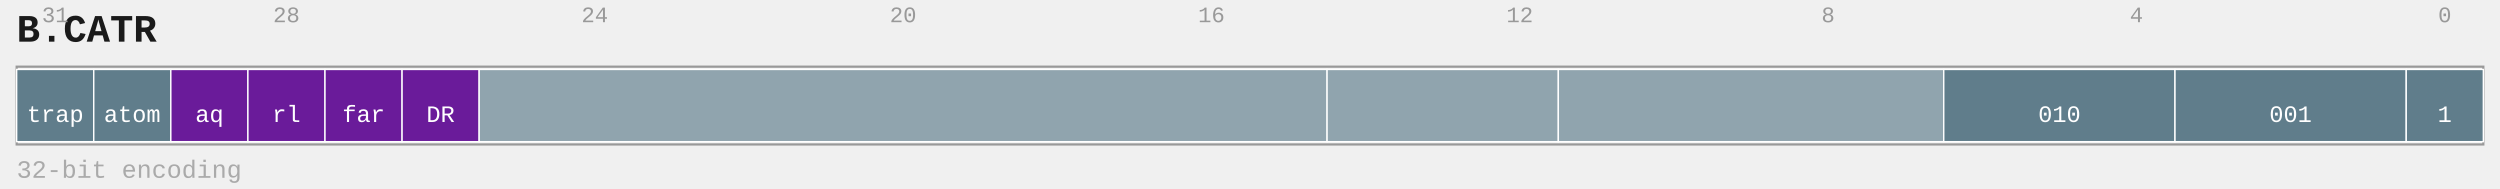
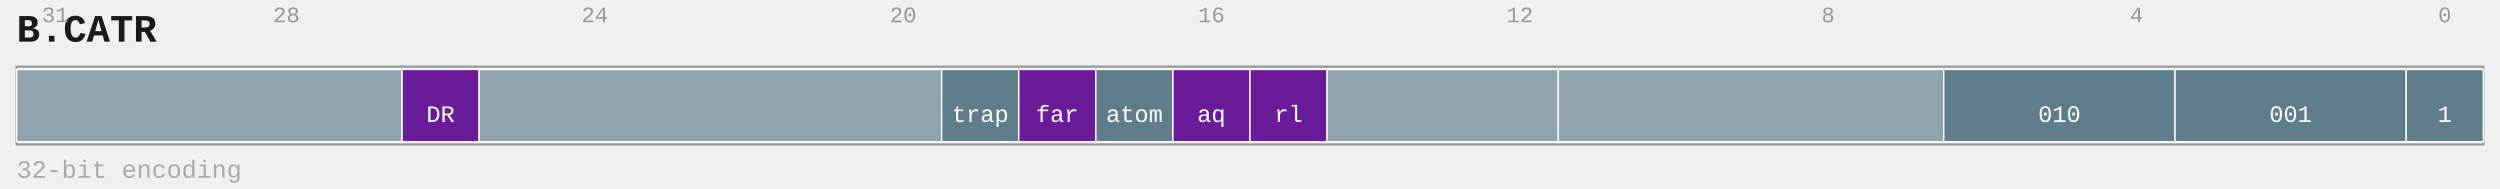
<svg xmlns="http://www.w3.org/2000/svg" viewBox="0 0 900 68" width="900" height="68">
  <defs>
    <style>
      text { font-family: 'Courier New', monospace; }
    </style>
  </defs>
  <text x="6" y="15" font-family="Helvetica Neue,Arial,sans-serif" font-weight="bold" font-size="14" fill="#1a1a1a">B.CATR</text>
  <text x="19.88" y="8" text-anchor="middle" font-size="8" fill="#999999">31</text>
  <text x="103.12" y="8" text-anchor="middle" font-size="8" fill="#999999">28</text>
  <text x="214.12" y="8" text-anchor="middle" font-size="8" fill="#999999">24</text>
  <text x="325.12" y="8" text-anchor="middle" font-size="8" fill="#999999">20</text>
  <text x="436.12" y="8" text-anchor="middle" font-size="8" fill="#999999">16</text>
  <text x="547.12" y="8" text-anchor="middle" font-size="8" fill="#999999">12</text>
  <text x="658.12" y="8" text-anchor="middle" font-size="8" fill="#999999">8</text>
  <text x="769.12" y="8" text-anchor="middle" font-size="8" fill="#999999">4</text>
  <text x="880.12" y="8" text-anchor="middle" font-size="8" fill="#999999">0</text>
  <rect x="6" y="24" width="888.00" height="28" fill="none" stroke="#999999" stroke-width="0.8" />
-   <rect x="6.000" y="25" width="27.750" height="26" fill="#607D8B" stroke="white" stroke-width="0.5" />
-   <text x="19.9" y="41.5" text-anchor="middle" dominant-baseline="middle" font-size="8.5" fill="white" pointer-events="none">trap</text>
-   <rect x="33.750" y="25" width="27.750" height="26" fill="#607D8B" stroke="white" stroke-width="0.5" />
-   <text x="47.6" y="41.5" text-anchor="middle" dominant-baseline="middle" font-size="8.5" fill="white" pointer-events="none">atom</text>
-   <rect x="61.500" y="25" width="27.750" height="26" fill="#6A1B9A" stroke="white" stroke-width="0.5" />
-   <text x="75.4" y="41.5" text-anchor="middle" dominant-baseline="middle" font-size="8.5" fill="white" pointer-events="none">aq</text>
-   <rect x="89.250" y="25" width="27.750" height="26" fill="#6A1B9A" stroke="white" stroke-width="0.5" />
-   <text x="103.1" y="41.5" text-anchor="middle" dominant-baseline="middle" font-size="8.5" fill="white" pointer-events="none">rl</text>
-   <rect x="117.000" y="25" width="27.750" height="26" fill="#6A1B9A" stroke="white" stroke-width="0.5" />
-   <text x="130.9" y="41.5" text-anchor="middle" dominant-baseline="middle" font-size="8.5" fill="white" pointer-events="none">far</text>
+   <rect x="6.000" y="25" width="138.750" height="26" fill="#90A4AE" stroke="white" stroke-width="0.5" />
  <rect x="144.750" y="25" width="27.750" height="26" fill="#6A1B9A" stroke="white" stroke-width="0.5" />
  <text x="158.6" y="41.5" text-anchor="middle" dominant-baseline="middle" font-size="8.5" fill="white" pointer-events="none">DR</text>
-   <rect x="172.500" y="25" width="305.250" height="26" fill="#90A4AE" stroke="white" stroke-width="0.5" />
+   <rect x="172.500" y="25" width="166.500" height="26" fill="#90A4AE" stroke="white" stroke-width="0.5" />
+   <rect x="339.000" y="25" width="27.750" height="26" fill="#607D8B" stroke="white" stroke-width="0.5" />
+   <text x="352.9" y="41.5" text-anchor="middle" dominant-baseline="middle" font-size="8.5" fill="white" pointer-events="none">trap</text>
+   <rect x="366.750" y="25" width="27.750" height="26" fill="#6A1B9A" stroke="white" stroke-width="0.5" />
+   <text x="380.6" y="41.5" text-anchor="middle" dominant-baseline="middle" font-size="8.5" fill="white" pointer-events="none">far</text>
+   <rect x="394.500" y="25" width="27.750" height="26" fill="#607D8B" stroke="white" stroke-width="0.5" />
+   <text x="408.4" y="41.5" text-anchor="middle" dominant-baseline="middle" font-size="8.5" fill="white" pointer-events="none">atom</text>
+   <rect x="422.250" y="25" width="27.750" height="26" fill="#6A1B9A" stroke="white" stroke-width="0.5" />
+   <text x="436.1" y="41.5" text-anchor="middle" dominant-baseline="middle" font-size="8.5" fill="white" pointer-events="none">aq</text>
+   <rect x="450.000" y="25" width="27.750" height="26" fill="#6A1B9A" stroke="white" stroke-width="0.5" />
+   <text x="463.9" y="41.5" text-anchor="middle" dominant-baseline="middle" font-size="8.5" fill="white" pointer-events="none">rl</text>
  <rect x="477.750" y="25" width="83.250" height="26" fill="#90A4AE" stroke="white" stroke-width="0.5" />
  <rect x="561.000" y="25" width="138.750" height="26" fill="#90A4AE" stroke="white" stroke-width="0.5" />
  <rect x="699.750" y="25" width="83.250" height="26" fill="#607D8B" stroke="white" stroke-width="0.5" />
  <text x="741.4" y="41.5" text-anchor="middle" dominant-baseline="middle" font-size="8.5" fill="white" pointer-events="none">010</text>
  <rect x="783.000" y="25" width="83.250" height="26" fill="#607D8B" stroke="white" stroke-width="0.5" />
  <text x="824.6" y="41.5" text-anchor="middle" dominant-baseline="middle" font-size="8.5" fill="white" pointer-events="none">001</text>
  <rect x="866.250" y="25" width="27.750" height="26" fill="#607D8B" stroke="white" stroke-width="0.5" />
  <text x="880.1" y="41.5" text-anchor="middle" dominant-baseline="middle" font-size="8.5" fill="white" pointer-events="none">1</text>
  <text x="6" y="64" font-size="9" fill="#aaaaaa" font-family="Helvetica Neue,Arial,sans-serif">32-bit encoding</text>
</svg>
